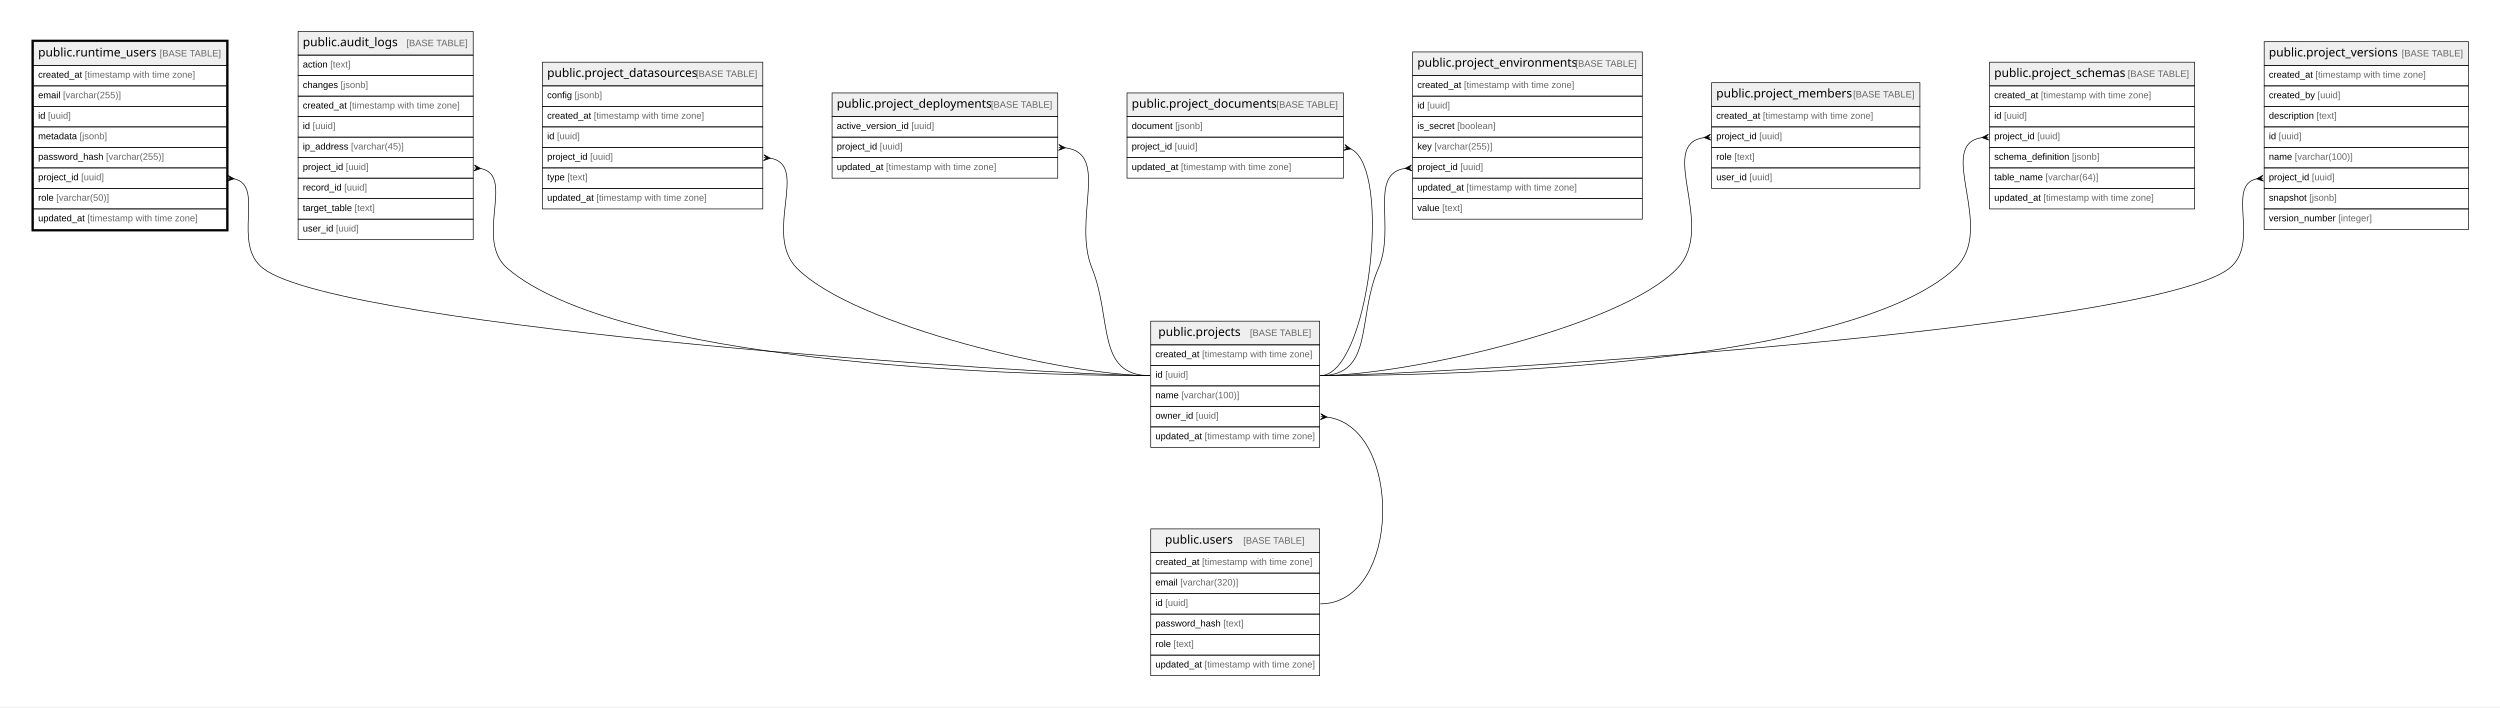
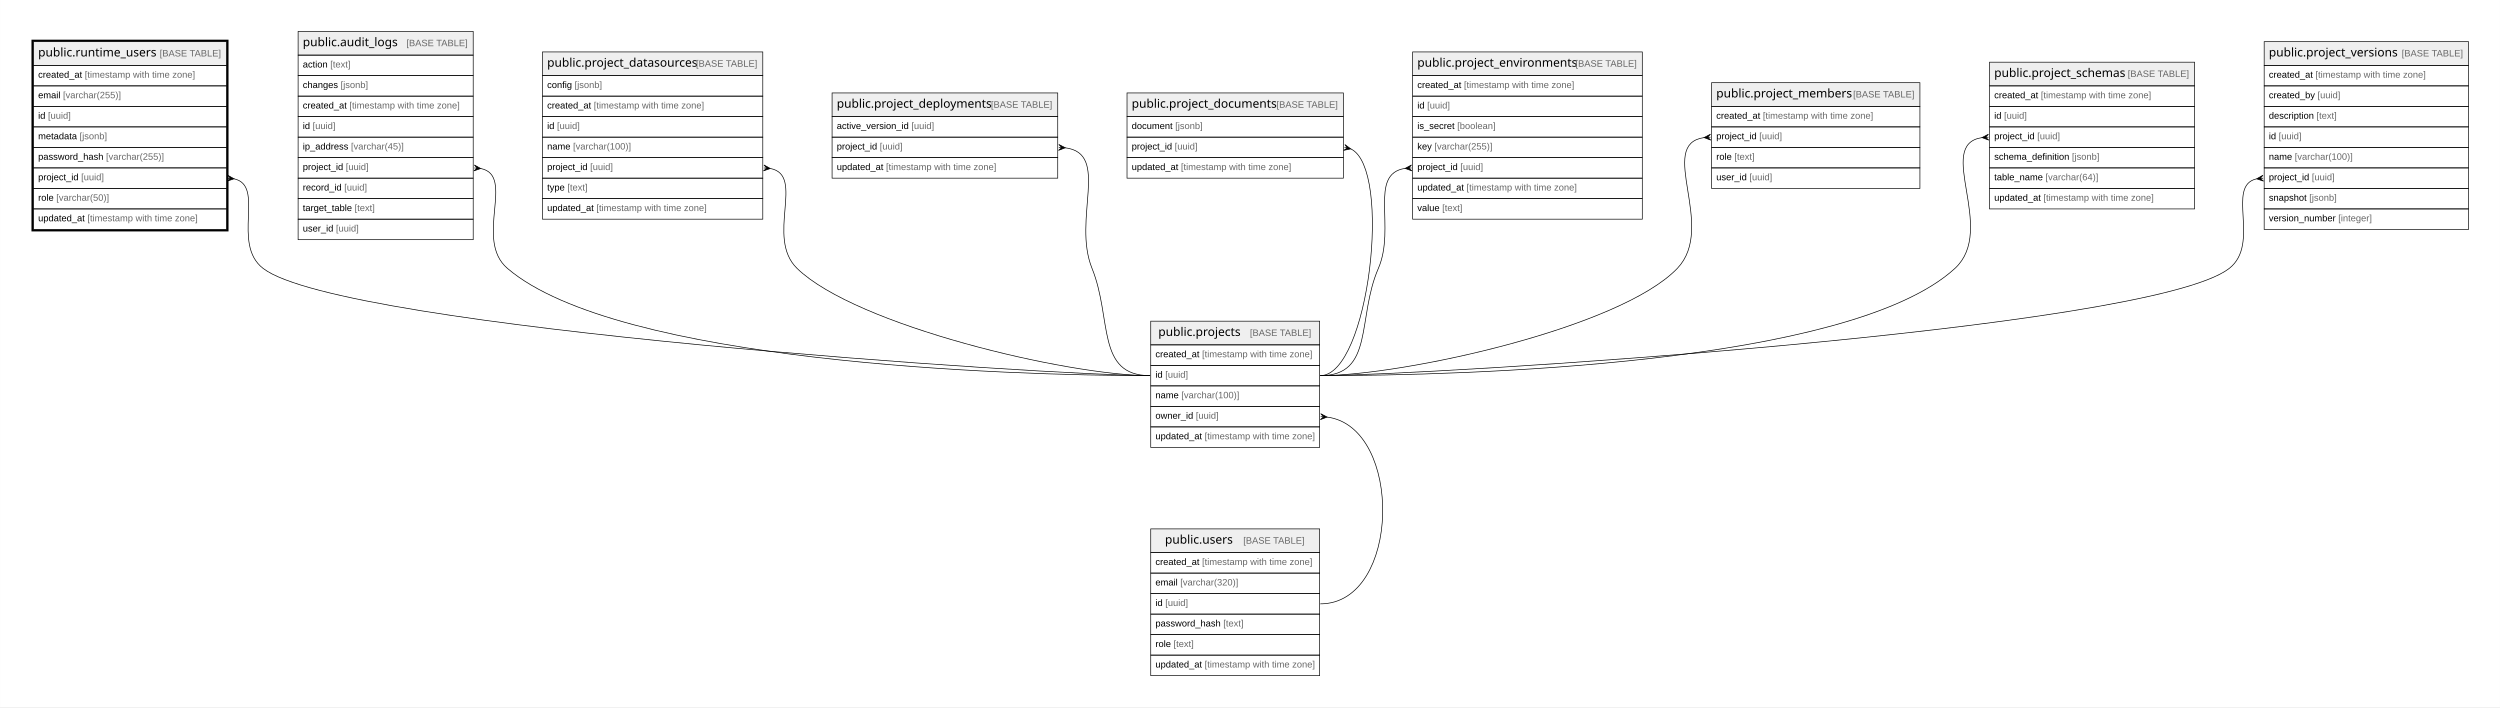
<svg xmlns="http://www.w3.org/2000/svg" width="3755pt" height="1062pt" viewBox="0.00 0.00 3754.85 1062.00">
  <g id="graph0" class="graph" transform="scale(1 1) rotate(0) translate(4 1058)">
    <polygon fill="white" stroke="none" points="-4,4 -4,-1058 3750.85,-1058 3750.85,4 -4,4" />
    <g id="node1" class="node">
      <polygon fill="#efefef" stroke="none" points="46.2,-959.8 46.2,-995.4 336.16,-995.4 336.16,-959.8 46.2,-959.8" />
      <polygon fill="none" stroke="black" points="46.2,-959.8 46.2,-995.4 336.16,-995.4 336.16,-959.8 46.2,-959.8" />
      <text text-anchor="start" x="53.2" y="-973.2" font-family="Arial Bold" font-size="18.00">public.runtime_users</text>
      <text text-anchor="start" x="204.67" y="-973.2" font-family="Arial" font-size="14.00">    </text>
      <text text-anchor="start" x="235.79" y="-973.2" font-family="Arial" font-size="14.00" fill="#666666">[BASE TABLE]</text>
      <polygon fill="none" stroke="black" points="46.2,-929 46.2,-959.8 336.16,-959.8 336.16,-929 46.2,-929" />
      <text text-anchor="start" x="53.2" y="-941.2" font-family="Arial" font-size="14.00">created_at </text>
      <text text-anchor="start" x="123.25" y="-941.2" font-family="Arial" font-size="14.00" fill="#666666">[timestamp with time zone]</text>
      <polygon fill="none" stroke="black" points="46.2,-898.2 46.2,-929 336.16,-929 336.16,-898.2 46.2,-898.2" />
      <text text-anchor="start" x="53.2" y="-910.4" font-family="Arial" font-size="14.00">email </text>
      <text text-anchor="start" x="90.54" y="-910.4" font-family="Arial" font-size="14.00" fill="#666666">[varchar(255)]</text>
      <polygon fill="none" stroke="black" points="46.2,-867.4 46.2,-898.2 336.16,-898.2 336.16,-867.4 46.2,-867.4" />
      <text text-anchor="start" x="53.2" y="-879.6" font-family="Arial" font-size="14.00">id </text>
      <text text-anchor="start" x="67.99" y="-879.6" font-family="Arial" font-size="14.00" fill="#666666">[uuid]</text>
      <polygon fill="none" stroke="black" points="46.2,-836.6 46.2,-867.4 336.16,-867.4 336.16,-836.6 46.2,-836.6" />
      <text text-anchor="start" x="53.2" y="-848.8" font-family="Arial" font-size="14.00">metadata </text>
      <text text-anchor="start" x="115.46" y="-848.8" font-family="Arial" font-size="14.00" fill="#666666">[jsonb]</text>
      <polygon fill="none" stroke="black" points="46.2,-805.8 46.2,-836.6 336.16,-836.6 336.16,-805.8 46.2,-805.8" />
      <text text-anchor="start" x="53.2" y="-818" font-family="Arial" font-size="14.00">password_hash </text>
      <text text-anchor="start" x="155.15" y="-818" font-family="Arial" font-size="14.00" fill="#666666">[varchar(255)]</text>
      <polygon fill="none" stroke="black" points="46.2,-775 46.2,-805.8 336.16,-805.8 336.16,-775 46.2,-775" />
      <text text-anchor="start" x="53.2" y="-787.2" font-family="Arial" font-size="14.00">project_id </text>
      <text text-anchor="start" x="117.79" y="-787.2" font-family="Arial" font-size="14.00" fill="#666666">[uuid]</text>
      <polygon fill="none" stroke="black" points="46.2,-744.2 46.2,-775 336.16,-775 336.16,-744.2 46.2,-744.2" />
      <text text-anchor="start" x="53.2" y="-756.4" font-family="Arial" font-size="14.00">role </text>
      <text text-anchor="start" x="80.43" y="-756.4" font-family="Arial" font-size="14.00" fill="#666666">[varchar(50)]</text>
      <polygon fill="none" stroke="black" points="46.2,-713.4 46.2,-744.2 336.16,-744.2 336.16,-713.4 46.2,-713.4" />
      <text text-anchor="start" x="53.2" y="-725.6" font-family="Arial" font-size="14.00">updated_at </text>
      <text text-anchor="start" x="127.16" y="-725.6" font-family="Arial" font-size="14.00" fill="#666666">[timestamp with time zone]</text>
      <polygon fill="none" stroke="black" stroke-width="3" points="44.7,-711.9 44.7,-996.9 337.66,-996.9 337.66,-711.9 44.7,-711.9" />
    </g>
    <g id="node2" class="node">
      <polygon fill="#efefef" stroke="none" points="1724.34,-540 1724.34,-575.6 1978.02,-575.6 1978.02,-540 1724.34,-540" />
      <polygon fill="none" stroke="black" points="1724.34,-540 1724.34,-575.6 1978.02,-575.6 1978.02,-540 1724.34,-540" />
      <text text-anchor="start" x="1735.7" y="-553.4" font-family="Arial Bold" font-size="18.00">public.projects</text>
      <text text-anchor="start" x="1842.17" y="-553.4" font-family="Arial" font-size="14.00">    </text>
      <text text-anchor="start" x="1873.29" y="-553.4" font-family="Arial" font-size="14.00" fill="#666666">[BASE TABLE]</text>
      <polygon fill="none" stroke="black" points="1724.34,-509.2 1724.34,-540 1978.02,-540 1978.02,-509.2 1724.34,-509.2" />
      <text text-anchor="start" x="1731.34" y="-521.4" font-family="Arial" font-size="14.00">created_at </text>
      <text text-anchor="start" x="1801.39" y="-521.4" font-family="Arial" font-size="14.00" fill="#666666">[timestamp with time zone]</text>
      <polygon fill="none" stroke="black" points="1724.34,-478.4 1724.34,-509.2 1978.02,-509.2 1978.02,-478.4 1724.34,-478.4" />
      <text text-anchor="start" x="1731.34" y="-490.6" font-family="Arial" font-size="14.00">id </text>
      <text text-anchor="start" x="1746.13" y="-490.6" font-family="Arial" font-size="14.00" fill="#666666">[uuid]</text>
      <polygon fill="none" stroke="black" points="1724.34,-447.6 1724.34,-478.4 1978.02,-478.4 1978.02,-447.6 1724.34,-447.6" />
      <text text-anchor="start" x="1731.34" y="-459.8" font-family="Arial" font-size="14.00">name </text>
      <text text-anchor="start" x="1770.25" y="-459.8" font-family="Arial" font-size="14.00" fill="#666666">[varchar(100)]</text>
      <polygon fill="none" stroke="black" points="1724.34,-416.8 1724.34,-447.6 1978.02,-447.6 1978.02,-416.8 1724.34,-416.8" />
      <text text-anchor="start" x="1731.34" y="-429" font-family="Arial" font-size="14.00">owner_id </text>
      <text text-anchor="start" x="1792.04" y="-429" font-family="Arial" font-size="14.00" fill="#666666">[uuid]</text>
      <polygon fill="none" stroke="black" points="1724.34,-386 1724.34,-416.8 1978.02,-416.8 1978.02,-386 1724.34,-386" />
      <text text-anchor="start" x="1731.34" y="-398.2" font-family="Arial" font-size="14.00">updated_at </text>
      <text text-anchor="start" x="1805.3" y="-398.2" font-family="Arial" font-size="14.00" fill="#666666">[timestamp with time zone]</text>
    </g>
    <g id="edge1" class="edge">
      <path fill="none" stroke="black" d="M347.3,-789.44C395.13,-779.34 342.78,-692.05 391.18,-654.8 509.33,-563.86 1574.24,-493.8 1723.34,-493.8" />
      <polygon fill="black" stroke="black" points="347.45,-789.43 337.07,-785.89 342.14,-789.93 337.83,-790.34 337.83,-790.34 337.83,-790.34 342.14,-789.93 337.92,-794.85 347.45,-789.43" />
    </g>
    <g id="node11" class="node">
      <polygon fill="#efefef" stroke="none" points="1724.34,-228 1724.34,-263.6 1978.02,-263.6 1978.02,-228 1724.34,-228" />
      <polygon fill="none" stroke="black" points="1724.34,-228 1724.34,-263.6 1978.02,-263.6 1978.02,-228 1724.34,-228" />
      <text text-anchor="start" x="1745.69" y="-241.4" font-family="Arial Bold" font-size="18.00">public.users</text>
      <text text-anchor="start" x="1832.18" y="-241.4" font-family="Arial" font-size="14.00">    </text>
      <text text-anchor="start" x="1863.29" y="-241.4" font-family="Arial" font-size="14.00" fill="#666666">[BASE TABLE]</text>
      <polygon fill="none" stroke="black" points="1724.34,-197.2 1724.34,-228 1978.02,-228 1978.02,-197.2 1724.34,-197.2" />
      <text text-anchor="start" x="1731.34" y="-209.4" font-family="Arial" font-size="14.00">created_at </text>
      <text text-anchor="start" x="1801.39" y="-209.4" font-family="Arial" font-size="14.00" fill="#666666">[timestamp with time zone]</text>
      <polygon fill="none" stroke="black" points="1724.34,-166.4 1724.34,-197.2 1978.02,-197.2 1978.02,-166.4 1724.34,-166.4" />
      <text text-anchor="start" x="1731.34" y="-178.6" font-family="Arial" font-size="14.00">email </text>
      <text text-anchor="start" x="1768.68" y="-178.6" font-family="Arial" font-size="14.00" fill="#666666">[varchar(320)]</text>
      <polygon fill="none" stroke="black" points="1724.34,-135.6 1724.34,-166.4 1978.02,-166.4 1978.02,-135.6 1724.34,-135.6" />
      <text text-anchor="start" x="1731.34" y="-147.8" font-family="Arial" font-size="14.00">id </text>
      <text text-anchor="start" x="1746.13" y="-147.8" font-family="Arial" font-size="14.00" fill="#666666">[uuid]</text>
      <polygon fill="none" stroke="black" points="1724.34,-104.8 1724.34,-135.6 1978.02,-135.6 1978.02,-104.8 1724.34,-104.8" />
      <text text-anchor="start" x="1731.34" y="-117" font-family="Arial" font-size="14.00">password_hash </text>
      <text text-anchor="start" x="1833.29" y="-117" font-family="Arial" font-size="14.00" fill="#666666">[text]</text>
      <polygon fill="none" stroke="black" points="1724.34,-74 1724.34,-104.8 1978.02,-104.8 1978.02,-74 1724.34,-74" />
      <text text-anchor="start" x="1731.34" y="-86.2" font-family="Arial" font-size="14.00">role </text>
      <text text-anchor="start" x="1758.57" y="-86.2" font-family="Arial" font-size="14.00" fill="#666666">[text]</text>
      <polygon fill="none" stroke="black" points="1724.34,-43.2 1724.34,-74 1978.02,-74 1978.02,-43.2 1724.34,-43.2" />
      <text text-anchor="start" x="1731.34" y="-55.4" font-family="Arial" font-size="14.00">updated_at </text>
      <text text-anchor="start" x="1805.3" y="-55.4" font-family="Arial" font-size="14.00" fill="#666666">[timestamp with time zone]</text>
    </g>
    <g id="edge10" class="edge">
      <path fill="none" stroke="black" d="M1989.34,-431.54C2103.9,-416.5 2100.46,-151 1979.02,-151" />
      <polygon fill="black" stroke="black" points="1989.33,-431.54 1979.07,-427.69 1984.01,-431.88 1979.69,-432.16 1979.69,-432.16 1979.69,-432.16 1984.01,-431.88 1979.64,-436.67 1989.33,-431.54" />
    </g>
    <g id="node3" class="node">
      <polygon fill="#efefef" stroke="none" points="443.69,-975.2 443.69,-1010.8 706.67,-1010.8 706.67,-975.2 443.69,-975.2" />
      <polygon fill="none" stroke="black" points="443.69,-975.2 443.69,-1010.8 706.67,-1010.8 706.67,-975.2 443.69,-975.2" />
      <text text-anchor="start" x="450.69" y="-988.6" font-family="Arial Bold" font-size="18.00">public.audit_logs</text>
      <text text-anchor="start" x="575.18" y="-988.6" font-family="Arial" font-size="14.00">    </text>
      <text text-anchor="start" x="606.3" y="-988.6" font-family="Arial" font-size="14.00" fill="#666666">[BASE TABLE]</text>
      <polygon fill="none" stroke="black" points="443.69,-944.4 443.69,-975.2 706.67,-975.2 706.67,-944.4 443.69,-944.4" />
      <text text-anchor="start" x="450.69" y="-956.6" font-family="Arial" font-size="14.00">action </text>
      <text text-anchor="start" x="491.94" y="-956.6" font-family="Arial" font-size="14.00" fill="#666666">[text]</text>
      <polygon fill="none" stroke="black" points="443.69,-913.6 443.69,-944.4 706.67,-944.4 706.67,-913.6 443.69,-913.6" />
      <text text-anchor="start" x="450.69" y="-925.8" font-family="Arial" font-size="14.00">changes </text>
      <text text-anchor="start" x="507.51" y="-925.8" font-family="Arial" font-size="14.00" fill="#666666">[jsonb]</text>
      <polygon fill="none" stroke="black" points="443.69,-882.8 443.69,-913.6 706.67,-913.6 706.67,-882.8 443.69,-882.8" />
      <text text-anchor="start" x="450.69" y="-895" font-family="Arial" font-size="14.00">created_at </text>
      <text text-anchor="start" x="520.74" y="-895" font-family="Arial" font-size="14.00" fill="#666666">[timestamp with time zone]</text>
      <polygon fill="none" stroke="black" points="443.69,-852 443.69,-882.8 706.67,-882.8 706.67,-852 443.69,-852" />
      <text text-anchor="start" x="450.69" y="-864.2" font-family="Arial" font-size="14.00">id </text>
      <text text-anchor="start" x="465.48" y="-864.2" font-family="Arial" font-size="14.00" fill="#666666">[uuid]</text>
      <polygon fill="none" stroke="black" points="443.69,-821.2 443.69,-852 706.67,-852 706.67,-821.2 443.69,-821.2" />
      <text text-anchor="start" x="450.69" y="-833.4" font-family="Arial" font-size="14.00">ip_address </text>
      <text text-anchor="start" x="523.07" y="-833.4" font-family="Arial" font-size="14.00" fill="#666666">[varchar(45)]</text>
      <polygon fill="none" stroke="black" points="443.69,-790.4 443.69,-821.2 706.67,-821.2 706.67,-790.4 443.69,-790.4" />
      <text text-anchor="start" x="450.69" y="-802.6" font-family="Arial" font-size="14.00">project_id </text>
      <text text-anchor="start" x="515.28" y="-802.6" font-family="Arial" font-size="14.00" fill="#666666">[uuid]</text>
      <polygon fill="none" stroke="black" points="443.69,-759.6 443.69,-790.4 706.67,-790.4 706.67,-759.6 443.69,-759.6" />
      <text text-anchor="start" x="450.69" y="-771.8" font-family="Arial" font-size="14.00">record_id </text>
      <text text-anchor="start" x="512.95" y="-771.8" font-family="Arial" font-size="14.00" fill="#666666">[uuid]</text>
      <polygon fill="none" stroke="black" points="443.69,-728.8 443.69,-759.6 706.67,-759.6 706.67,-728.8 443.69,-728.8" />
      <text text-anchor="start" x="450.69" y="-741" font-family="Arial" font-size="14.00">target_table </text>
      <text text-anchor="start" x="528.53" y="-741" font-family="Arial" font-size="14.00" fill="#666666">[text]</text>
      <polygon fill="none" stroke="black" points="443.69,-698 443.69,-728.8 706.67,-728.8 706.67,-698 443.69,-698" />
      <text text-anchor="start" x="450.69" y="-710.2" font-family="Arial" font-size="14.00">user_id </text>
      <text text-anchor="start" x="500.5" y="-710.2" font-family="Arial" font-size="14.00" fill="#666666">[uuid]</text>
    </g>
    <g id="edge2" class="edge">
      <path fill="none" stroke="black" d="M718.02,-804.88C770.72,-794.49 707.3,-698.23 758.18,-654.8 923.56,-513.62 1505.9,-493.8 1723.34,-493.8" />
      <polygon fill="black" stroke="black" points="717.96,-804.89 707.61,-801.29 712.65,-805.36 708.34,-805.74 708.34,-805.74 708.34,-805.74 712.65,-805.36 708.4,-810.25 717.96,-804.89" />
    </g>
    <g id="node4" class="node">
-       <polygon fill="#efefef" stroke="none" points="810.72,-929 810.72,-964.6 1141.64,-964.6 1141.64,-929 810.72,-929" />
-       <polygon fill="none" stroke="black" points="810.72,-929 810.72,-964.6 1141.64,-964.6 1141.64,-929 810.72,-929" />
-       <text text-anchor="start" x="817.72" y="-942.4" font-family="Arial Bold" font-size="18.00">public.project_datasources</text>
-       <text text-anchor="start" x="1010.15" y="-942.4" font-family="Arial" font-size="14.00">    </text>
-       <text text-anchor="start" x="1041.27" y="-942.4" font-family="Arial" font-size="14.00" fill="#666666">[BASE TABLE]</text>
-       <polygon fill="none" stroke="black" points="810.72,-898.2 810.72,-929 1141.64,-929 1141.64,-898.2 810.72,-898.2" />
-       <text text-anchor="start" x="817.72" y="-910.4" font-family="Arial" font-size="14.00">config </text>
-       <text text-anchor="start" x="858.97" y="-910.4" font-family="Arial" font-size="14.00" fill="#666666">[jsonb]</text>
-       <polygon fill="none" stroke="black" points="810.72,-867.4 810.72,-898.2 1141.64,-898.2 1141.64,-867.4 810.72,-867.4" />
-       <text text-anchor="start" x="817.72" y="-879.6" font-family="Arial" font-size="14.00">created_at </text>
-       <text text-anchor="start" x="887.77" y="-879.6" font-family="Arial" font-size="14.00" fill="#666666">[timestamp with time zone]</text>
-       <polygon fill="none" stroke="black" points="810.72,-836.6 810.72,-867.4 1141.64,-867.4 1141.64,-836.6 810.72,-836.6" />
-       <text text-anchor="start" x="817.72" y="-848.8" font-family="Arial" font-size="14.00">id </text>
-       <text text-anchor="start" x="832.51" y="-848.8" font-family="Arial" font-size="14.00" fill="#666666">[uuid]</text>
-       <polygon fill="none" stroke="black" points="810.72,-805.8 810.72,-836.6 1141.64,-836.6 1141.64,-805.8 810.72,-805.8" />
-       <text text-anchor="start" x="817.72" y="-818" font-family="Arial" font-size="14.00">project_id </text>
-       <text text-anchor="start" x="882.31" y="-818" font-family="Arial" font-size="14.00" fill="#666666">[uuid]</text>
-       <polygon fill="none" stroke="black" points="810.72,-775 810.72,-805.8 1141.64,-805.8 1141.64,-775 810.72,-775" />
-       <text text-anchor="start" x="817.72" y="-787.2" font-family="Arial" font-size="14.00">type </text>
-       <text text-anchor="start" x="848.07" y="-787.2" font-family="Arial" font-size="14.00" fill="#666666">[text]</text>
-       <polygon fill="none" stroke="black" points="810.72,-744.2 810.72,-775 1141.64,-775 1141.64,-744.2 810.72,-744.2" />
-       <text text-anchor="start" x="817.72" y="-756.4" font-family="Arial" font-size="14.00">updated_at </text>
-       <text text-anchor="start" x="891.68" y="-756.4" font-family="Arial" font-size="14.00" fill="#666666">[timestamp with time zone]</text>
+       <polygon fill="#efefef" stroke="none" points="810.72,-944.4 810.72,-980 1141.64,-980 1141.64,-944.4 810.72,-944.4" />
+       <polygon fill="none" stroke="black" points="810.72,-944.4 810.72,-980 1141.64,-980 1141.64,-944.4 810.72,-944.4" />
+       <text text-anchor="start" x="817.72" y="-957.8" font-family="Arial Bold" font-size="18.00">public.project_datasources</text>
+       <text text-anchor="start" x="1010.15" y="-957.8" font-family="Arial" font-size="14.00">    </text>
+       <text text-anchor="start" x="1041.27" y="-957.8" font-family="Arial" font-size="14.00" fill="#666666">[BASE TABLE]</text>
+       <polygon fill="none" stroke="black" points="810.72,-913.6 810.72,-944.4 1141.64,-944.4 1141.64,-913.6 810.72,-913.6" />
+       <text text-anchor="start" x="817.72" y="-925.8" font-family="Arial" font-size="14.00">config </text>
+       <text text-anchor="start" x="858.97" y="-925.8" font-family="Arial" font-size="14.00" fill="#666666">[jsonb]</text>
+       <polygon fill="none" stroke="black" points="810.72,-882.8 810.72,-913.6 1141.64,-913.6 1141.64,-882.8 810.72,-882.8" />
+       <text text-anchor="start" x="817.72" y="-895" font-family="Arial" font-size="14.00">created_at </text>
+       <text text-anchor="start" x="887.77" y="-895" font-family="Arial" font-size="14.00" fill="#666666">[timestamp with time zone]</text>
+       <polygon fill="none" stroke="black" points="810.72,-852 810.72,-882.8 1141.64,-882.8 1141.64,-852 810.72,-852" />
+       <text text-anchor="start" x="817.72" y="-864.2" font-family="Arial" font-size="14.00">id </text>
+       <text text-anchor="start" x="832.51" y="-864.2" font-family="Arial" font-size="14.00" fill="#666666">[uuid]</text>
+       <polygon fill="none" stroke="black" points="810.72,-821.2 810.72,-852 1141.64,-852 1141.64,-821.2 810.72,-821.2" />
+       <text text-anchor="start" x="817.72" y="-833.4" font-family="Arial" font-size="14.00">name </text>
+       <text text-anchor="start" x="856.63" y="-833.4" font-family="Arial" font-size="14.00" fill="#666666">[varchar(100)]</text>
+       <polygon fill="none" stroke="black" points="810.72,-790.4 810.72,-821.2 1141.64,-821.2 1141.64,-790.4 810.72,-790.4" />
+       <text text-anchor="start" x="817.72" y="-802.6" font-family="Arial" font-size="14.00">project_id </text>
+       <text text-anchor="start" x="882.31" y="-802.6" font-family="Arial" font-size="14.00" fill="#666666">[uuid]</text>
+       <polygon fill="none" stroke="black" points="810.72,-759.6 810.72,-790.4 1141.64,-790.4 1141.64,-759.6 810.72,-759.6" />
+       <text text-anchor="start" x="817.72" y="-771.8" font-family="Arial" font-size="14.00">type </text>
+       <text text-anchor="start" x="848.07" y="-771.8" font-family="Arial" font-size="14.00" fill="#666666">[text]</text>
+       <polygon fill="none" stroke="black" points="810.72,-728.8 810.72,-759.6 1141.64,-759.6 1141.64,-728.8 810.72,-728.8" />
+       <text text-anchor="start" x="817.72" y="-741" font-family="Arial" font-size="14.00">updated_at </text>
+       <text text-anchor="start" x="891.68" y="-741" font-family="Arial" font-size="14.00" fill="#666666">[timestamp with time zone]</text>
    </g>
    <g id="edge3" class="edge">
-       <path fill="none" stroke="black" d="M1152.86,-820.42C1212.3,-810.42 1141.19,-706.78 1193.18,-654.8 1280.25,-567.74 1600.21,-493.8 1723.34,-493.8" />
-       <polygon fill="black" stroke="black" points="1152.94,-820.41 1142.63,-816.69 1147.62,-820.82 1143.31,-821.15 1143.31,-821.15 1143.31,-821.15 1147.62,-820.82 1143.31,-825.66 1152.94,-820.41" />
+       <path fill="none" stroke="black" d="M1153.02,-804.91C1206.01,-794.84 1145.21,-701.43 1193.18,-654.8 1281.46,-568.97 1600.21,-493.8 1723.34,-493.8" />
+       <polygon fill="black" stroke="black" points="1152.94,-804.92 1142.59,-801.29 1147.62,-805.37 1143.31,-805.74 1143.31,-805.74 1143.31,-805.74 1147.62,-805.37 1143.35,-810.26 1152.94,-804.92" />
    </g>
    <g id="node5" class="node">
      <polygon fill="#efefef" stroke="none" points="1245.71,-882.8 1245.71,-918.4 1584.65,-918.4 1584.65,-882.8 1245.71,-882.8" />
      <polygon fill="none" stroke="black" points="1245.71,-882.8 1245.71,-918.4 1584.65,-918.4 1584.65,-882.8 1245.71,-882.8" />
      <text text-anchor="start" x="1252.71" y="-896.2" font-family="Arial Bold" font-size="18.00">public.project_deployments</text>
      <text text-anchor="start" x="1453.16" y="-896.2" font-family="Arial" font-size="14.00">    </text>
      <text text-anchor="start" x="1484.28" y="-896.2" font-family="Arial" font-size="14.00" fill="#666666">[BASE TABLE]</text>
      <polygon fill="none" stroke="black" points="1245.71,-852 1245.71,-882.8 1584.65,-882.8 1584.65,-852 1245.71,-852" />
      <text text-anchor="start" x="1252.71" y="-864.2" font-family="Arial" font-size="14.00">active_version_id </text>
      <text text-anchor="start" x="1364.77" y="-864.2" font-family="Arial" font-size="14.00" fill="#666666">[uuid]</text>
      <polygon fill="none" stroke="black" points="1245.71,-821.2 1245.71,-852 1584.65,-852 1584.65,-821.2 1245.71,-821.2" />
      <text text-anchor="start" x="1252.71" y="-833.4" font-family="Arial" font-size="14.00">project_id </text>
      <text text-anchor="start" x="1317.3" y="-833.4" font-family="Arial" font-size="14.00" fill="#666666">[uuid]</text>
      <polygon fill="none" stroke="black" points="1245.71,-790.4 1245.71,-821.2 1584.65,-821.2 1584.65,-790.4 1245.71,-790.4" />
      <text text-anchor="start" x="1252.71" y="-802.6" font-family="Arial" font-size="14.00">updated_at </text>
      <text text-anchor="start" x="1326.67" y="-802.6" font-family="Arial" font-size="14.00" fill="#666666">[timestamp with time zone]</text>
    </g>
    <g id="edge4" class="edge">
      <path fill="none" stroke="black" d="M1595.66,-836.03C1664.13,-827.71 1606.14,-729.23 1636.18,-654.8 1666.64,-579.35 1641.97,-493.8 1723.34,-493.8" />
      <polygon fill="black" stroke="black" points="1595.97,-836.02 1585.73,-832.09 1590.64,-836.32 1586.32,-836.56 1586.32,-836.56 1586.32,-836.56 1590.64,-836.32 1586.24,-841.07 1595.97,-836.02" />
    </g>
    <g id="node6" class="node">
      <polygon fill="#efefef" stroke="none" points="1688.71,-882.8 1688.71,-918.4 2013.65,-918.4 2013.65,-882.8 1688.71,-882.8" />
      <polygon fill="none" stroke="black" points="1688.71,-882.8 1688.71,-918.4 2013.65,-918.4 2013.65,-882.8 1688.71,-882.8" />
      <text text-anchor="start" x="1695.71" y="-896.2" font-family="Arial Bold" font-size="18.00">public.project_documents</text>
      <text text-anchor="start" x="1882.16" y="-896.2" font-family="Arial" font-size="14.00">    </text>
      <text text-anchor="start" x="1913.28" y="-896.2" font-family="Arial" font-size="14.00" fill="#666666">[BASE TABLE]</text>
      <polygon fill="none" stroke="black" points="1688.71,-852 1688.71,-882.8 2013.65,-882.8 2013.65,-852 1688.71,-852" />
      <text text-anchor="start" x="1695.71" y="-864.2" font-family="Arial" font-size="14.00">document </text>
      <text text-anchor="start" x="1761.08" y="-864.2" font-family="Arial" font-size="14.00" fill="#666666">[jsonb]</text>
      <polygon fill="none" stroke="black" points="1688.71,-821.2 1688.71,-852 2013.65,-852 2013.65,-821.2 1688.71,-821.2" />
      <text text-anchor="start" x="1695.71" y="-833.4" font-family="Arial" font-size="14.00">project_id </text>
      <text text-anchor="start" x="1760.3" y="-833.4" font-family="Arial" font-size="14.00" fill="#666666">[uuid]</text>
      <polygon fill="none" stroke="black" points="1688.71,-790.4 1688.71,-821.2 2013.65,-821.2 2013.65,-790.4 1688.71,-790.4" />
      <text text-anchor="start" x="1695.71" y="-802.6" font-family="Arial" font-size="14.00">updated_at </text>
      <text text-anchor="start" x="1769.67" y="-802.6" font-family="Arial" font-size="14.00" fill="#666666">[timestamp with time zone]</text>
    </g>
    <g id="edge5" class="edge">
      <path fill="none" stroke="black" d="M2024.69,-834.41C2087.81,-805.22 2052.02,-493.8 1979.02,-493.8" />
      <polygon fill="black" stroke="black" points="2024.75,-834.4 2014.02,-832.13 2019.54,-835.53 2015.3,-836.46 2015.3,-836.46 2015.3,-836.46 2019.54,-835.53 2015.94,-840.93 2024.75,-834.4" />
    </g>
    <g id="node7" class="node">
      <polygon fill="#efefef" stroke="none" points="2117.71,-944.4 2117.71,-980 2462.65,-980 2462.65,-944.4 2117.71,-944.4" />
      <polygon fill="none" stroke="black" points="2117.71,-944.4 2117.71,-980 2462.65,-980 2462.65,-944.4 2117.71,-944.4" />
      <text text-anchor="start" x="2124.71" y="-957.8" font-family="Arial Bold" font-size="18.00">public.project_environments</text>
      <text text-anchor="start" x="2331.16" y="-957.8" font-family="Arial" font-size="14.00">    </text>
      <text text-anchor="start" x="2362.28" y="-957.8" font-family="Arial" font-size="14.00" fill="#666666">[BASE TABLE]</text>
      <polygon fill="none" stroke="black" points="2117.71,-913.6 2117.71,-944.4 2462.65,-944.4 2462.65,-913.6 2117.71,-913.6" />
      <text text-anchor="start" x="2124.71" y="-925.8" font-family="Arial" font-size="14.00">created_at </text>
      <text text-anchor="start" x="2194.76" y="-925.8" font-family="Arial" font-size="14.00" fill="#666666">[timestamp with time zone]</text>
      <polygon fill="none" stroke="black" points="2117.71,-882.8 2117.71,-913.6 2462.65,-913.6 2462.65,-882.8 2117.71,-882.8" />
      <text text-anchor="start" x="2124.71" y="-895" font-family="Arial" font-size="14.00">id </text>
      <text text-anchor="start" x="2139.5" y="-895" font-family="Arial" font-size="14.00" fill="#666666">[uuid]</text>
      <polygon fill="none" stroke="black" points="2117.71,-852 2117.71,-882.8 2462.65,-882.8 2462.65,-852 2117.71,-852" />
      <text text-anchor="start" x="2124.71" y="-864.2" font-family="Arial" font-size="14.00">is_secret </text>
      <text text-anchor="start" x="2184.62" y="-864.2" font-family="Arial" font-size="14.00" fill="#666666">[boolean]</text>
      <polygon fill="none" stroke="black" points="2117.71,-821.2 2117.71,-852 2462.65,-852 2462.65,-821.2 2117.71,-821.2" />
      <text text-anchor="start" x="2124.71" y="-833.4" font-family="Arial" font-size="14.00">key </text>
      <text text-anchor="start" x="2150.39" y="-833.4" font-family="Arial" font-size="14.00" fill="#666666">[varchar(255)]</text>
      <polygon fill="none" stroke="black" points="2117.71,-790.4 2117.71,-821.2 2462.65,-821.2 2462.65,-790.4 2117.71,-790.4" />
      <text text-anchor="start" x="2124.71" y="-802.6" font-family="Arial" font-size="14.00">project_id </text>
      <text text-anchor="start" x="2189.3" y="-802.6" font-family="Arial" font-size="14.00" fill="#666666">[uuid]</text>
      <polygon fill="none" stroke="black" points="2117.71,-759.6 2117.71,-790.4 2462.65,-790.4 2462.65,-759.6 2117.71,-759.6" />
      <text text-anchor="start" x="2124.71" y="-771.8" font-family="Arial" font-size="14.00">updated_at </text>
      <text text-anchor="start" x="2198.67" y="-771.8" font-family="Arial" font-size="14.00" fill="#666666">[timestamp with time zone]</text>
      <polygon fill="none" stroke="black" points="2117.71,-728.8 2117.71,-759.6 2462.65,-759.6 2462.65,-728.8 2117.71,-728.8" />
      <text text-anchor="start" x="2124.71" y="-741" font-family="Arial" font-size="14.00">value </text>
      <text text-anchor="start" x="2162.07" y="-741" font-family="Arial" font-size="14.00" fill="#666666">[text]</text>
    </g>
    <g id="edge6" class="edge">
      <path fill="none" stroke="black" d="M2106.48,-805.1C2050.84,-796.78 2092.87,-716.29 2066.18,-654.8 2033.78,-580.16 2060.39,-493.8 1979.02,-493.8" />
      <polygon fill="black" stroke="black" points="2106.4,-805.09 2116.07,-810.27 2111.72,-805.46 2116.04,-805.75 2116.04,-805.75 2116.04,-805.75 2111.72,-805.46 2116.69,-801.29 2106.4,-805.09" />
    </g>
    <g id="node8" class="node">
      <polygon fill="#efefef" stroke="none" points="2566.71,-898.2 2566.71,-933.8 2879.65,-933.8 2879.65,-898.2 2566.71,-898.2" />
      <polygon fill="none" stroke="black" points="2566.71,-898.2 2566.71,-933.8 2879.65,-933.8 2879.65,-898.2 2566.71,-898.2" />
      <text text-anchor="start" x="2573.71" y="-911.6" font-family="Arial Bold" font-size="18.00">public.project_members</text>
      <text text-anchor="start" x="2748.16" y="-911.6" font-family="Arial" font-size="14.00">    </text>
      <text text-anchor="start" x="2779.28" y="-911.6" font-family="Arial" font-size="14.00" fill="#666666">[BASE TABLE]</text>
      <polygon fill="none" stroke="black" points="2566.71,-867.4 2566.71,-898.2 2879.65,-898.2 2879.65,-867.4 2566.71,-867.4" />
      <text text-anchor="start" x="2573.71" y="-879.6" font-family="Arial" font-size="14.00">created_at </text>
      <text text-anchor="start" x="2643.76" y="-879.6" font-family="Arial" font-size="14.00" fill="#666666">[timestamp with time zone]</text>
      <polygon fill="none" stroke="black" points="2566.71,-836.6 2566.71,-867.4 2879.65,-867.4 2879.65,-836.6 2566.71,-836.6" />
      <text text-anchor="start" x="2573.71" y="-848.8" font-family="Arial" font-size="14.00">project_id </text>
      <text text-anchor="start" x="2638.31" y="-848.8" font-family="Arial" font-size="14.00" fill="#666666">[uuid]</text>
      <polygon fill="none" stroke="black" points="2566.71,-805.8 2566.71,-836.6 2879.65,-836.6 2879.65,-805.8 2566.71,-805.8" />
      <text text-anchor="start" x="2573.71" y="-818" font-family="Arial" font-size="14.00">role </text>
      <text text-anchor="start" x="2600.95" y="-818" font-family="Arial" font-size="14.00" fill="#666666">[text]</text>
      <polygon fill="none" stroke="black" points="2566.71,-775 2566.71,-805.8 2879.65,-805.8 2879.65,-775 2566.71,-775" />
      <text text-anchor="start" x="2573.71" y="-787.2" font-family="Arial" font-size="14.00">user_id </text>
      <text text-anchor="start" x="2623.52" y="-787.2" font-family="Arial" font-size="14.00" fill="#666666">[uuid]</text>
    </g>
    <g id="edge7" class="edge">
      <path fill="none" stroke="black" d="M2555.53,-851.35C2483.37,-841.29 2575.27,-717.39 2515.18,-654.8 2429.03,-565.06 2103.42,-493.8 1979.02,-493.8" />
      <polygon fill="black" stroke="black" points="2555.4,-851.34 2565.09,-856.47 2560.72,-851.68 2565.05,-851.96 2565.05,-851.96 2565.05,-851.96 2560.72,-851.68 2565.67,-847.49 2555.4,-851.34" />
    </g>
    <g id="node9" class="node">
      <polygon fill="#efefef" stroke="none" points="2984.21,-929 2984.21,-964.6 3292.15,-964.6 3292.15,-929 2984.21,-929" />
      <polygon fill="none" stroke="black" points="2984.21,-929 2984.21,-964.6 3292.15,-964.6 3292.15,-929 2984.21,-929" />
      <text text-anchor="start" x="2991.21" y="-942.4" font-family="Arial Bold" font-size="18.00">public.project_schemas</text>
      <text text-anchor="start" x="3160.66" y="-942.4" font-family="Arial" font-size="14.00">    </text>
      <text text-anchor="start" x="3191.77" y="-942.4" font-family="Arial" font-size="14.00" fill="#666666">[BASE TABLE]</text>
      <polygon fill="none" stroke="black" points="2984.21,-898.2 2984.21,-929 3292.15,-929 3292.15,-898.2 2984.21,-898.2" />
      <text text-anchor="start" x="2991.21" y="-910.4" font-family="Arial" font-size="14.00">created_at </text>
      <text text-anchor="start" x="3061.26" y="-910.4" font-family="Arial" font-size="14.00" fill="#666666">[timestamp with time zone]</text>
      <polygon fill="none" stroke="black" points="2984.21,-867.4 2984.21,-898.2 3292.15,-898.2 3292.15,-867.4 2984.21,-867.4" />
      <text text-anchor="start" x="2991.21" y="-879.6" font-family="Arial" font-size="14.00">id </text>
      <text text-anchor="start" x="3006" y="-879.6" font-family="Arial" font-size="14.00" fill="#666666">[uuid]</text>
      <polygon fill="none" stroke="black" points="2984.21,-836.6 2984.21,-867.4 3292.15,-867.4 3292.15,-836.6 2984.21,-836.6" />
      <text text-anchor="start" x="2991.21" y="-848.8" font-family="Arial" font-size="14.00">project_id </text>
      <text text-anchor="start" x="3055.81" y="-848.8" font-family="Arial" font-size="14.00" fill="#666666">[uuid]</text>
      <polygon fill="none" stroke="black" points="2984.21,-805.8 2984.21,-836.6 3292.15,-836.6 3292.15,-805.8 2984.21,-805.8" />
      <text text-anchor="start" x="2991.21" y="-818" font-family="Arial" font-size="14.00">schema_definition </text>
      <text text-anchor="start" x="3107.95" y="-818" font-family="Arial" font-size="14.00" fill="#666666">[jsonb]</text>
      <polygon fill="none" stroke="black" points="2984.21,-775 2984.21,-805.8 3292.15,-805.8 3292.15,-775 2984.21,-775" />
      <text text-anchor="start" x="2991.21" y="-787.2" font-family="Arial" font-size="14.00">table_name </text>
      <text text-anchor="start" x="3068.27" y="-787.2" font-family="Arial" font-size="14.00" fill="#666666">[varchar(64)]</text>
      <polygon fill="none" stroke="black" points="2984.21,-744.2 2984.21,-775 3292.15,-775 3292.15,-744.2 2984.21,-744.2" />
      <text text-anchor="start" x="2991.21" y="-756.4" font-family="Arial" font-size="14.00">updated_at </text>
      <text text-anchor="start" x="3065.17" y="-756.4" font-family="Arial" font-size="14.00" fill="#666666">[timestamp with time zone]</text>
    </g>
    <g id="edge8" class="edge">
      <path fill="none" stroke="black" d="M2973.04,-851.33C2901.1,-840.97 2996.15,-713.5 2932.18,-654.8 2773.9,-509.57 2193.83,-493.8 1979.02,-493.8" />
      <polygon fill="black" stroke="black" points="2972.9,-851.32 2982.58,-856.47 2978.22,-851.67 2982.55,-851.96 2982.55,-851.96 2982.55,-851.96 2978.22,-851.67 2983.18,-847.49 2972.9,-851.32" />
    </g>
    <g id="node10" class="node">
      <polygon fill="#efefef" stroke="none" points="3396.71,-959.8 3396.71,-995.4 3703.65,-995.4 3703.65,-959.8 3396.71,-959.8" />
      <polygon fill="none" stroke="black" points="3396.71,-959.8 3396.71,-995.4 3703.65,-995.4 3703.65,-959.8 3396.71,-959.8" />
      <text text-anchor="start" x="3403.71" y="-973.2" font-family="Arial Bold" font-size="18.00">public.project_versions</text>
      <text text-anchor="start" x="3572.17" y="-973.2" font-family="Arial" font-size="14.00">    </text>
      <text text-anchor="start" x="3603.28" y="-973.2" font-family="Arial" font-size="14.00" fill="#666666">[BASE TABLE]</text>
      <polygon fill="none" stroke="black" points="3396.71,-929 3396.71,-959.8 3703.65,-959.8 3703.65,-929 3396.71,-929" />
      <text text-anchor="start" x="3403.71" y="-941.2" font-family="Arial" font-size="14.00">created_at </text>
      <text text-anchor="start" x="3473.75" y="-941.2" font-family="Arial" font-size="14.00" fill="#666666">[timestamp with time zone]</text>
      <polygon fill="none" stroke="black" points="3396.71,-898.2 3396.71,-929 3703.65,-929 3703.65,-898.2 3396.71,-898.2" />
      <text text-anchor="start" x="3403.71" y="-910.4" font-family="Arial" font-size="14.00">created_by </text>
      <text text-anchor="start" x="3476.86" y="-910.4" font-family="Arial" font-size="14.00" fill="#666666">[uuid]</text>
      <polygon fill="none" stroke="black" points="3396.71,-867.4 3396.71,-898.2 3703.65,-898.2 3703.65,-867.4 3396.71,-867.4" />
      <text text-anchor="start" x="3403.71" y="-879.6" font-family="Arial" font-size="14.00">description </text>
      <text text-anchor="start" x="3475.3" y="-879.6" font-family="Arial" font-size="14.00" fill="#666666">[text]</text>
      <polygon fill="none" stroke="black" points="3396.71,-836.6 3396.71,-867.4 3703.65,-867.4 3703.65,-836.6 3396.71,-836.6" />
      <text text-anchor="start" x="3403.71" y="-848.8" font-family="Arial" font-size="14.00">id </text>
      <text text-anchor="start" x="3418.49" y="-848.8" font-family="Arial" font-size="14.00" fill="#666666">[uuid]</text>
      <polygon fill="none" stroke="black" points="3396.71,-805.8 3396.71,-836.6 3703.65,-836.6 3703.65,-805.8 3396.71,-805.8" />
      <text text-anchor="start" x="3403.71" y="-818" font-family="Arial" font-size="14.00">name </text>
      <text text-anchor="start" x="3442.62" y="-818" font-family="Arial" font-size="14.00" fill="#666666">[varchar(100)]</text>
      <polygon fill="none" stroke="black" points="3396.71,-775 3396.71,-805.8 3703.65,-805.8 3703.65,-775 3396.71,-775" />
      <text text-anchor="start" x="3403.71" y="-787.2" font-family="Arial" font-size="14.00">project_id </text>
      <text text-anchor="start" x="3468.3" y="-787.2" font-family="Arial" font-size="14.00" fill="#666666">[uuid]</text>
      <polygon fill="none" stroke="black" points="3396.71,-744.2 3396.71,-775 3703.65,-775 3703.65,-744.2 3396.71,-744.2" />
      <text text-anchor="start" x="3403.71" y="-756.4" font-family="Arial" font-size="14.00">snapshot </text>
      <text text-anchor="start" x="3464.42" y="-756.4" font-family="Arial" font-size="14.00" fill="#666666">[jsonb]</text>
      <polygon fill="none" stroke="black" points="3396.71,-713.4 3396.71,-744.2 3703.65,-744.2 3703.65,-713.4 3396.71,-713.4" />
      <text text-anchor="start" x="3403.71" y="-725.6" font-family="Arial" font-size="14.00">version_number </text>
      <text text-anchor="start" x="3507.98" y="-725.6" font-family="Arial" font-size="14.00" fill="#666666">[integer]</text>
    </g>
    <g id="edge9" class="edge">
      <path fill="none" stroke="black" d="M3385.35,-789.38C3338.54,-778.99 3391.93,-692.06 3344.18,-654.8 3223.76,-560.85 2131.76,-493.8 1979.02,-493.8" />
      <polygon fill="black" stroke="black" points="3385.42,-789.39 3394.93,-794.85 3390.73,-789.91 3395.04,-790.33 3395.04,-790.33 3395.04,-790.33 3390.73,-789.91 3395.81,-785.89 3385.42,-789.39" />
    </g>
  </g>
</svg>
